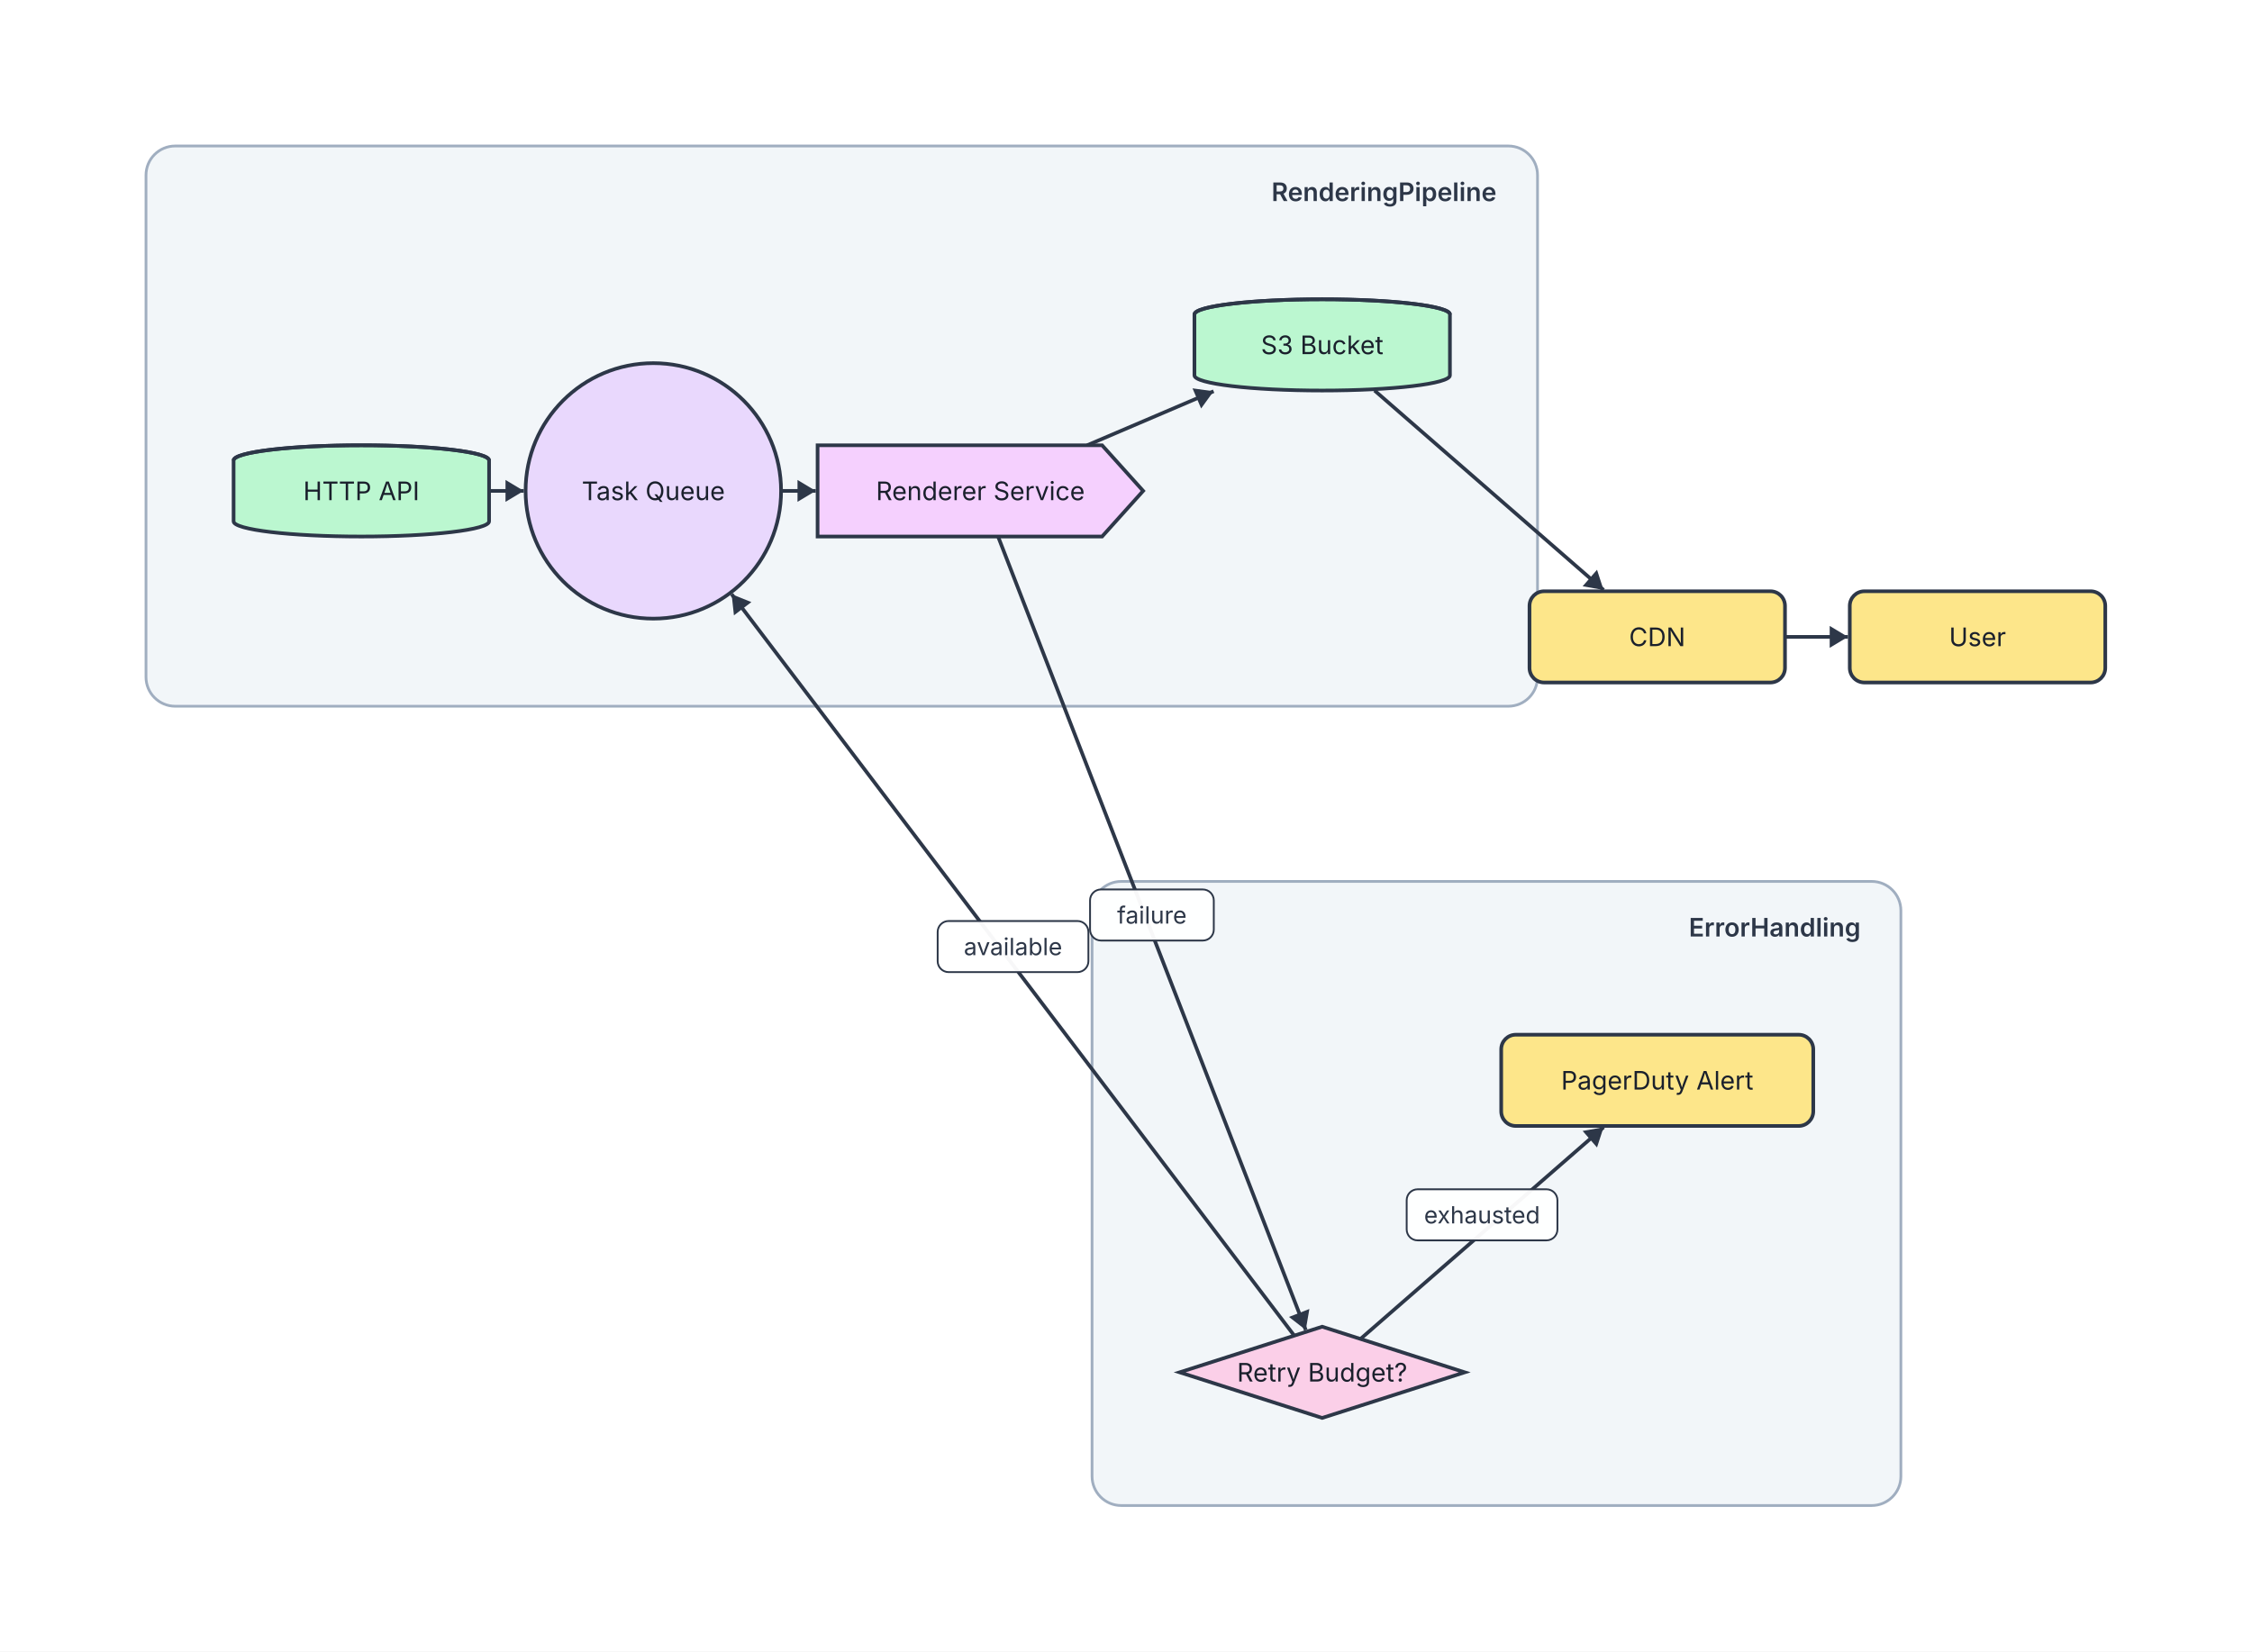
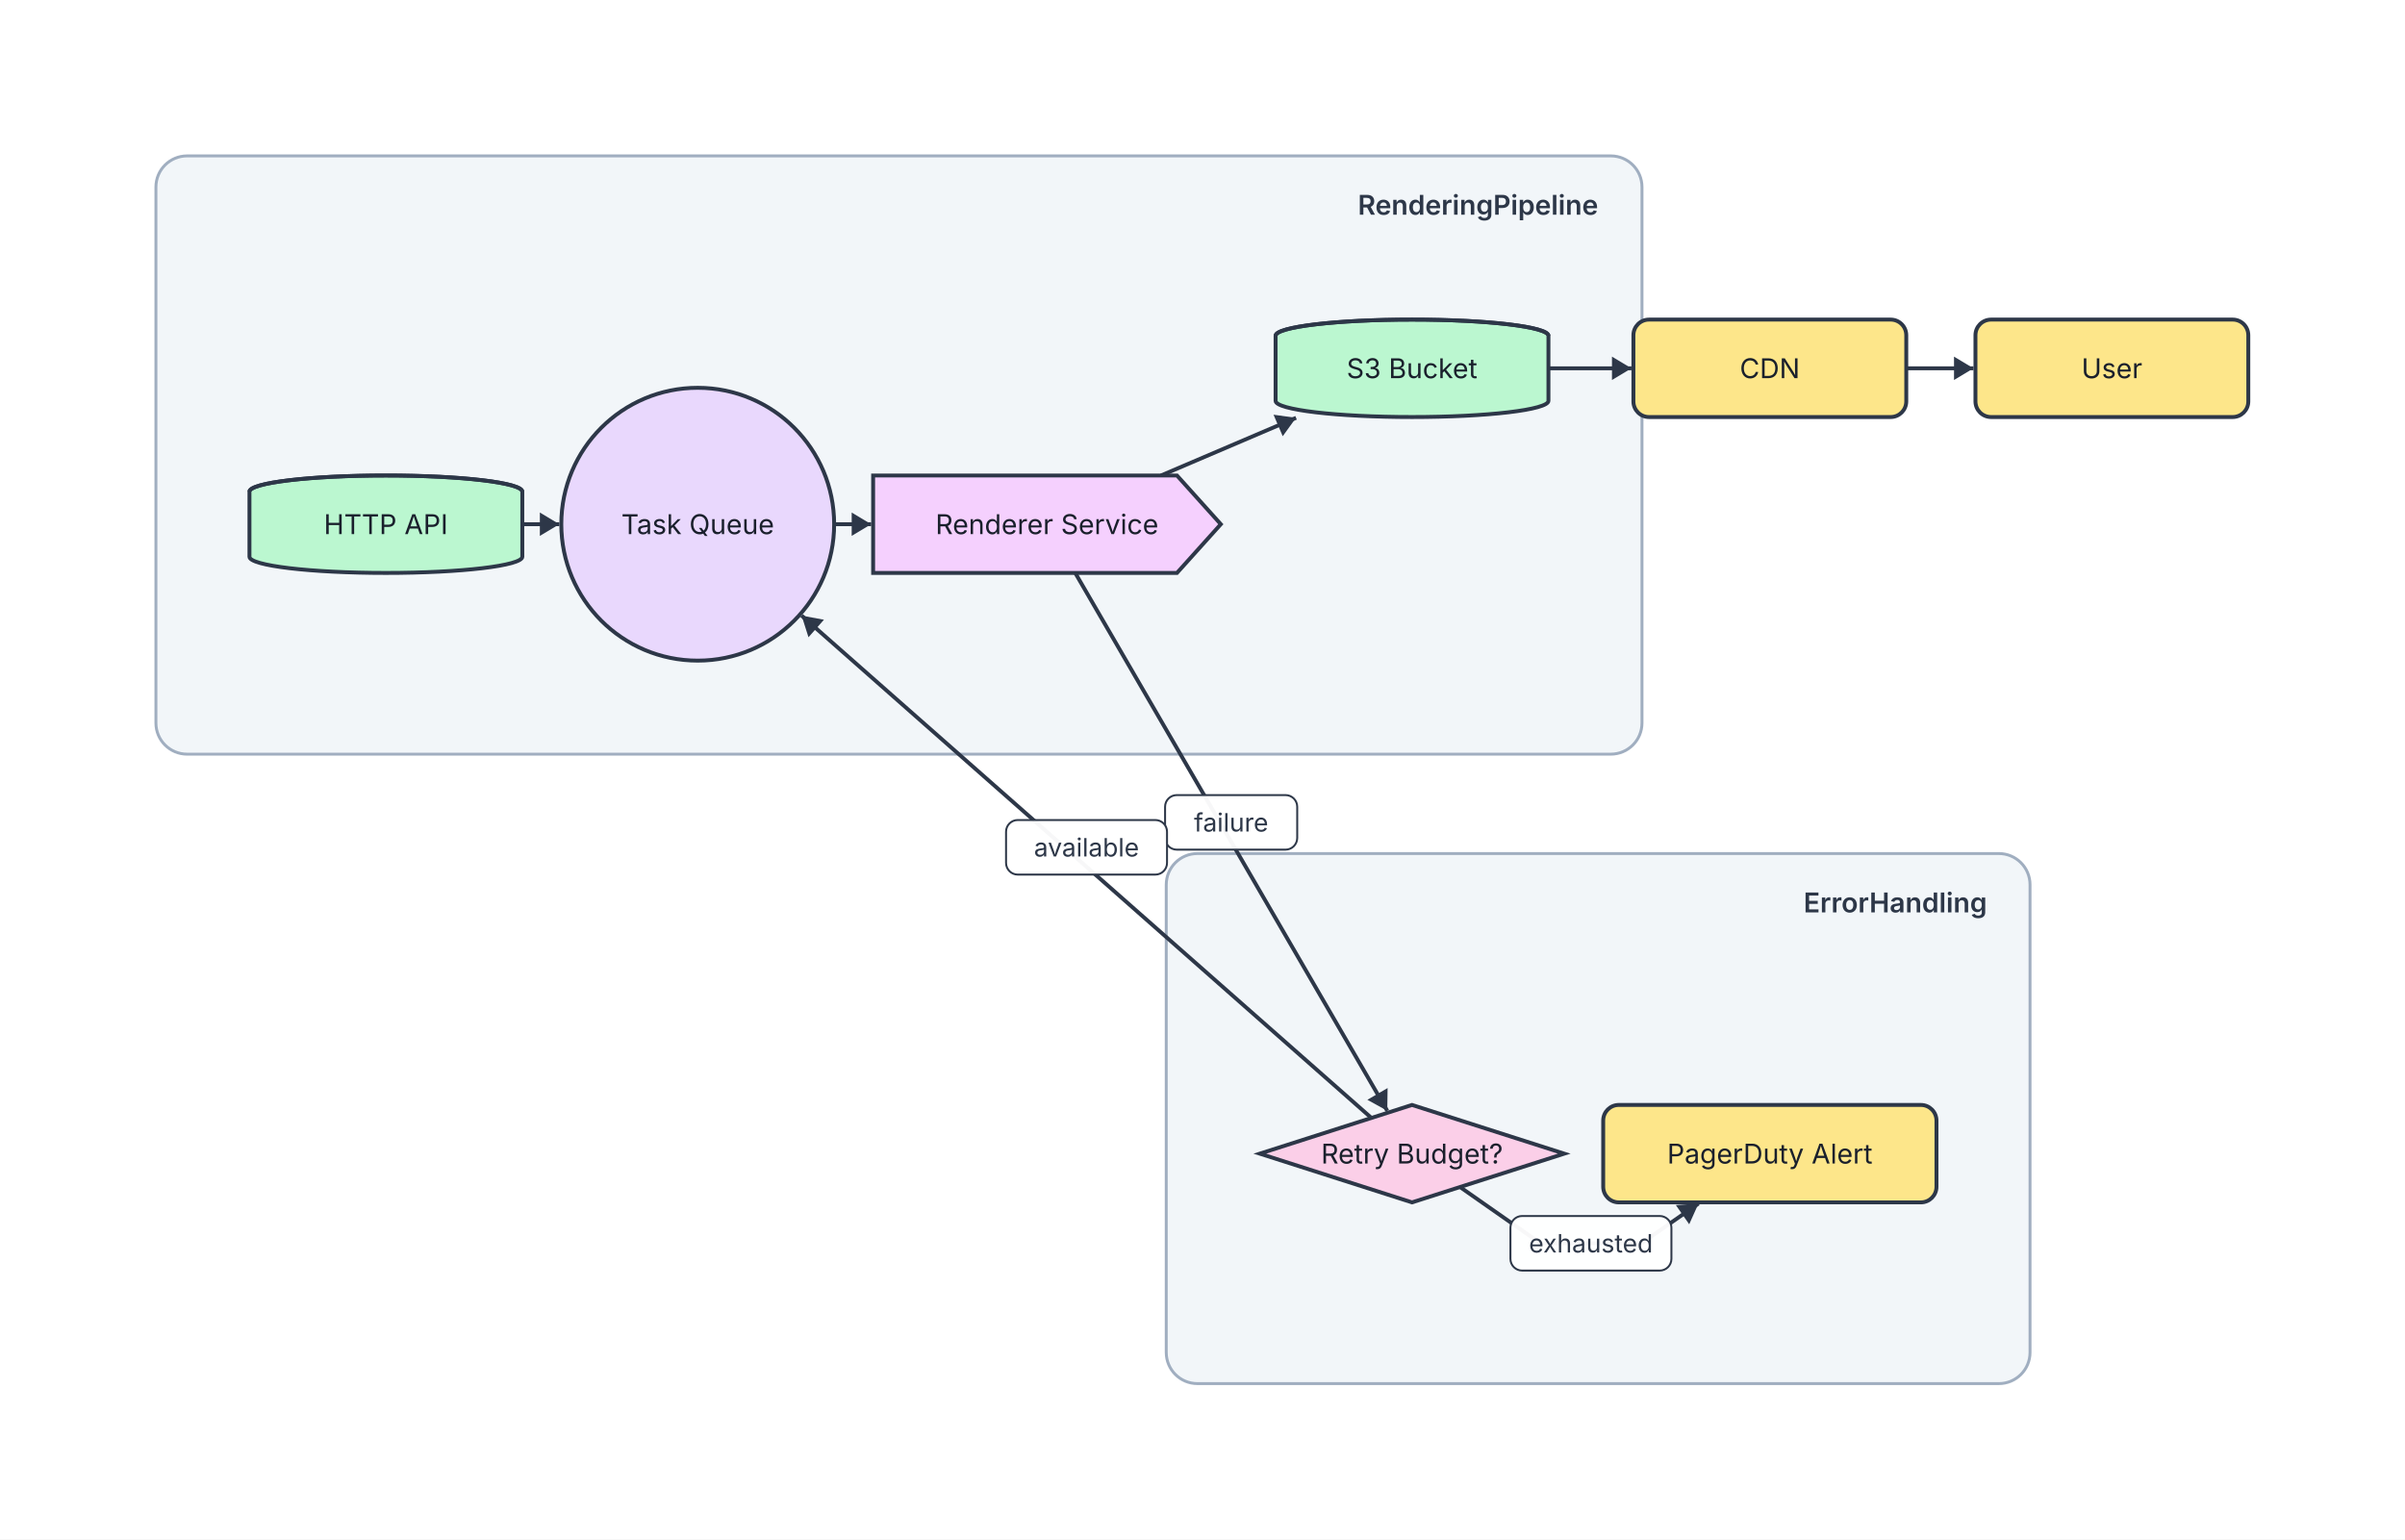
- <svg xmlns="http://www.w3.org/2000/svg" width="1234" height="905" viewBox="0 0 1234 905" font-family="Inter, system-ui, sans-serif">
+ <svg xmlns="http://www.w3.org/2000/svg" width="1234" height="790" viewBox="0 0 1234 790" font-family="Inter, system-ui, sans-serif">
  <defs>
    <marker id="arrow-end" markerWidth="8" markerHeight="8" refX="6" refY="4" orient="auto" markerUnits="strokeWidth">
      <path d="M1,1 L6,4 L1,7 z" fill="context-stroke" />
    </marker>
    <marker id="arrow-start" markerWidth="8" markerHeight="8" refX="2" refY="4" orient="auto" markerUnits="strokeWidth">
      <path d="M7,1 L2,4 L7,7 z" fill="context-stroke" />
    </marker>
  </defs>
  <rect width="100%" height="100%" fill="white" />
  <g class="subgraph" data-id="RenderingPipeline">
    <rect x="80.0" y="80.0" width="762.5" height="307.0" rx="16" ry="16" fill="#edf2f7" fill-opacity="0.7" stroke="#a0aec0" stroke-width="1.5" />
    <text x="696.7" y="100.0" fill="#2d3748" font-size="14" font-weight="600" text-anchor="start" dominant-baseline="hanging">RenderingPipeline</text>
  </g>
  <g class="subgraph" data-id="ErrorHandling">
-     <rect x="598.4" y="483.0" width="443.2" height="342.0" rx="16" ry="16" fill="#edf2f7" fill-opacity="0.7" stroke="#a0aec0" stroke-width="1.5" />
-     <text x="925.4" y="503.0" fill="#2d3748" font-size="14" font-weight="600" text-anchor="start" dominant-baseline="hanging">ErrorHandling</text>
+     <rect x="598.4" y="438.0" width="443.2" height="272.0" rx="16" ry="16" fill="#edf2f7" fill-opacity="0.7" stroke="#a0aec0" stroke-width="1.5" />
+     <text x="925.4" y="458.0" fill="#2d3748" font-size="14" font-weight="600" text-anchor="start" dominant-baseline="hanging">ErrorHandling</text>
  </g>
  <g class="edge" data-id="API --&gt; Queue">
    <line x1="268.0" y1="269.0" x2="287.0" y2="269.0" stroke="#2d3748" stroke-width="2" marker-end="url(#arrow-end)" />
  </g>
  <g class="edge" data-id="Queue --&gt; Renderer">
    <line x1="428.0" y1="269.0" x2="447.0" y2="269.0" stroke="#2d3748" stroke-width="2" marker-end="url(#arrow-end)" />
  </g>
  <g class="edge" data-id="Renderer --&gt; Storage">
    <line x1="595.7" y1="244.0" x2="665.0" y2="214.4" stroke="#2d3748" stroke-width="2" marker-end="url(#arrow-end)" />
  </g>
  <g class="edge" data-id="Renderer --&gt; Retry">
-     <line x1="546.9" y1="294.0" x2="715.5" y2="728.8" stroke="#2d3748" stroke-width="2" marker-end="url(#arrow-end)" />
+     <line x1="551.7" y1="294.0" x2="711.8" y2="570.0" stroke="#2d3748" stroke-width="2" marker-end="url(#arrow-end)" />
    <g pointer-events="none">
-       <rect x="597.3" y="487.4" width="67.8" height="28.0" rx="6" ry="6" fill="white" fill-opacity="0.96" stroke="#2d3748" stroke-width="1" />
-       <text x="631.2" y="501.4" fill="#2d3748" font-size="13" text-anchor="middle" dominant-baseline="middle" xml:space="preserve">failure</text>
+       <rect x="597.8" y="408.0" width="67.8" height="28.0" rx="6" ry="6" fill="white" fill-opacity="0.96" stroke="#2d3748" stroke-width="1" />
+       <text x="631.7" y="422.0" fill="#2d3748" font-size="13" text-anchor="middle" dominant-baseline="middle" xml:space="preserve">failure</text>
    </g>
  </g>
  <g class="edge" data-id="Retry --&gt; Alert">
-     <line x1="745.5" y1="733.7" x2="878.7" y2="617.7" stroke="#2d3748" stroke-width="2" marker-end="url(#arrow-end)" />
+     <polyline points="749.1,609.1 790.4,638.0 816.3,638.0 842.2,638.0 871.5,617.6" fill="none" stroke="#2d3748" stroke-width="2" marker-end="url(#arrow-end)" />
    <g pointer-events="none">
-       <rect x="770.8" y="651.7" width="82.6" height="28.0" rx="6" ry="6" fill="white" fill-opacity="0.96" stroke="#2d3748" stroke-width="1" />
-       <text x="812.1" y="665.7" fill="#2d3748" font-size="13" text-anchor="middle" dominant-baseline="middle" xml:space="preserve">exhausted</text>
+       <rect x="775.0" y="624.0" width="82.6" height="28.0" rx="6" ry="6" fill="white" fill-opacity="0.96" stroke="#2d3748" stroke-width="1" />
+       <text x="816.3" y="638.0" fill="#2d3748" font-size="13" text-anchor="middle" dominant-baseline="middle" xml:space="preserve">exhausted</text>
    </g>
  </g>
  <g class="edge" data-id="Retry --&gt; Queue">
-     <line x1="709.2" y1="731.9" x2="400.9" y2="325.6" stroke="#2d3748" stroke-width="2" marker-end="url(#arrow-end)" />
+     <line x1="703.7" y1="573.7" x2="411.3" y2="315.9" stroke="#2d3748" stroke-width="2" marker-end="url(#arrow-end)" />
    <g pointer-events="none">
-       <rect x="513.8" y="504.7" width="82.6" height="28.0" rx="6" ry="6" fill="white" fill-opacity="0.96" stroke="#2d3748" stroke-width="1" />
-       <text x="555.1" y="518.7" fill="#2d3748" font-size="13" text-anchor="middle" dominant-baseline="middle" xml:space="preserve">available</text>
+       <rect x="516.2" y="420.8" width="82.6" height="28.0" rx="6" ry="6" fill="white" fill-opacity="0.96" stroke="#2d3748" stroke-width="1" />
+       <text x="557.5" y="434.8" fill="#2d3748" font-size="13" text-anchor="middle" dominant-baseline="middle" xml:space="preserve">available</text>
    </g>
  </g>
  <g class="edge" data-id="Storage --&gt; CDN">
-     <line x1="753.2" y1="214.0" x2="878.7" y2="323.3" stroke="#2d3748" stroke-width="2" marker-end="url(#arrow-end)" />
+     <line x1="794.5" y1="189.0" x2="837.1" y2="189.0" stroke="#2d3748" stroke-width="2" marker-end="url(#arrow-end)" />
  </g>
  <g class="edge" data-id="CDN --&gt; User">
-     <line x1="978.1" y1="349.0" x2="1012.6" y2="349.0" stroke="#2d3748" stroke-width="2" marker-end="url(#arrow-end)" />
+     <line x1="978.1" y1="189.0" x2="1012.6" y2="189.0" stroke="#2d3748" stroke-width="2" marker-end="url(#arrow-end)" />
  </g>
  <g class="node" data-id="API">
    <path d="M128.0,252.3 A70.0,8.3 0 0 1 268.0,252.3 L268.0,285.7 A70.0,8.3 0 0 1 128.0,285.7 Z" fill="#bbf7d0" stroke="#2d3748" stroke-width="2" />
    <path d="M128.0,252.3 A70.0,8.3 0 0 1 268.0,252.3" fill="none" stroke="#2d3748" stroke-width="2" />
    <text x="198.0" y="269.0" fill="#1a202c" font-size="14" text-anchor="middle" dominant-baseline="middle">HTTP API</text>
  </g>
  <g class="node" data-id="Queue">
    <ellipse cx="358.0" cy="269.0" rx="70.0" ry="70.0" fill="#e9d8fd" stroke="#2d3748" stroke-width="2" />
    <text x="358.0" y="269.0" fill="#1a202c" font-size="14" text-anchor="middle" dominant-baseline="middle">Task Queue</text>
  </g>
  <g class="node" data-id="Renderer">
    <polygon points="448.0,244.0 603.9,244.0 626.4,269.0 603.9,294.0 448.0,294.0" fill="#f5d0fe" stroke="#2d3748" stroke-width="2" />
    <text x="537.2" y="269.0" fill="#1a202c" font-size="14" text-anchor="middle" dominant-baseline="middle">Renderer Service</text>
  </g>
  <g class="node" data-id="Storage">
    <path d="M654.5,172.3 A70.0,8.3 0 0 1 794.5,172.3 L794.5,205.7 A70.0,8.3 0 0 1 654.5,205.7 Z" fill="#bbf7d0" stroke="#2d3748" stroke-width="2" />
    <path d="M654.5,172.3 A70.0,8.3 0 0 1 794.5,172.3" fill="none" stroke="#2d3748" stroke-width="2" />
    <text x="724.5" y="189.0" fill="#1a202c" font-size="14" text-anchor="middle" dominant-baseline="middle">S3 Bucket</text>
  </g>
  <g class="node" data-id="Retry">
-     <polygon points="724.5,727.0 802.6,752.0 724.5,777.0 646.4,752.0" fill="#fbcfe8" stroke="#2d3748" stroke-width="2" />
-     <text x="724.5" y="752.0" fill="#1a202c" font-size="14" text-anchor="middle" dominant-baseline="middle">Retry Budget?</text>
+     <polygon points="724.5,567.0 802.6,592.0 724.5,617.0 646.4,592.0" fill="#fbcfe8" stroke="#2d3748" stroke-width="2" />
+     <text x="724.5" y="592.0" fill="#1a202c" font-size="14" text-anchor="middle" dominant-baseline="middle">Retry Budget?</text>
  </g>
  <g class="node" data-id="Alert">
    <rect x="822.6" y="567.0" width="171.0" height="50.0" rx="8" ry="8" fill="#fde68a" stroke="#2d3748" stroke-width="2" />
    <text x="908.1" y="592.0" fill="#1a202c" font-size="14" text-anchor="middle" dominant-baseline="middle">PagerDuty Alert</text>
  </g>
  <g class="node" data-id="CDN">
-     <rect x="838.1" y="324.0" width="140.0" height="50.0" rx="8" ry="8" fill="#fde68a" stroke="#2d3748" stroke-width="2" />
-     <text x="908.1" y="349.0" fill="#1a202c" font-size="14" text-anchor="middle" dominant-baseline="middle">CDN</text>
+     <rect x="838.1" y="164.0" width="140.0" height="50.0" rx="8" ry="8" fill="#fde68a" stroke="#2d3748" stroke-width="2" />
+     <text x="908.1" y="189.0" fill="#1a202c" font-size="14" text-anchor="middle" dominant-baseline="middle">CDN</text>
  </g>
  <g class="node" data-id="User">
-     <rect x="1013.6" y="324.0" width="140.0" height="50.0" rx="8" ry="8" fill="#fde68a" stroke="#2d3748" stroke-width="2" />
-     <text x="1083.6" y="349.0" fill="#1a202c" font-size="14" text-anchor="middle" dominant-baseline="middle">User</text>
+     <rect x="1013.6" y="164.0" width="140.0" height="50.0" rx="8" ry="8" fill="#fde68a" stroke="#2d3748" stroke-width="2" />
+     <text x="1083.6" y="189.0" fill="#1a202c" font-size="14" text-anchor="middle" dominant-baseline="middle">User</text>
  </g>
</svg>
